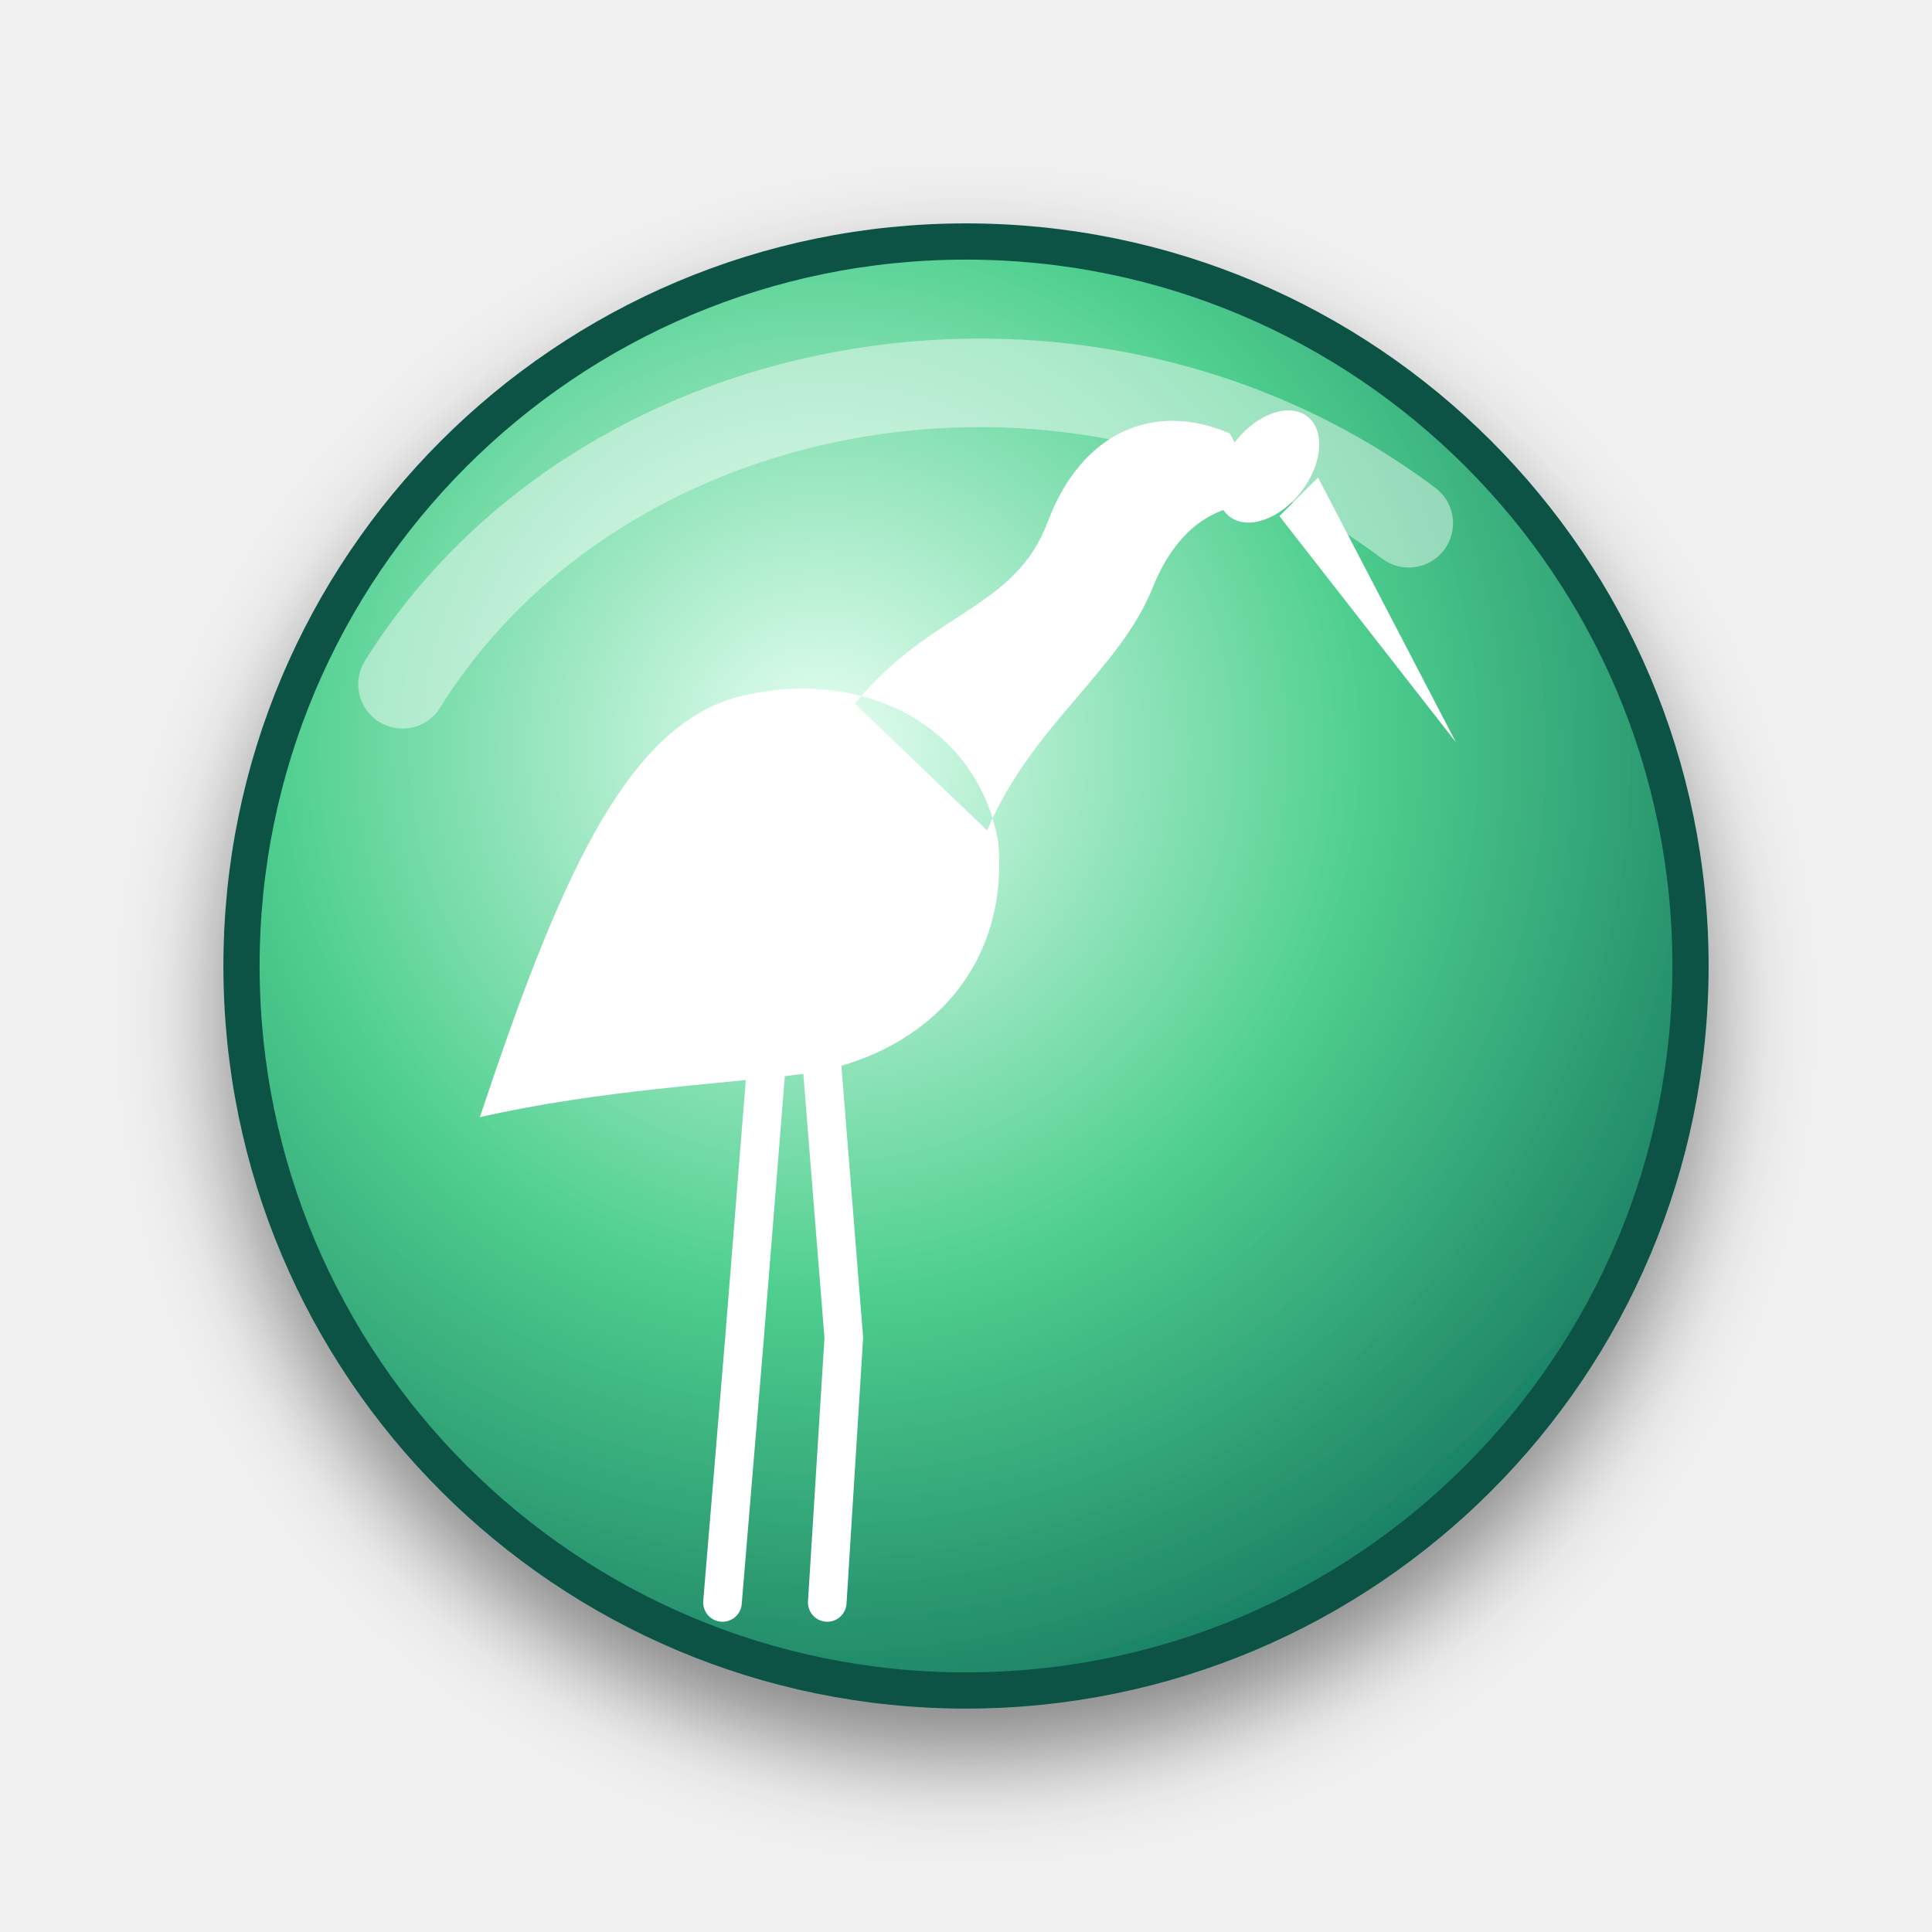
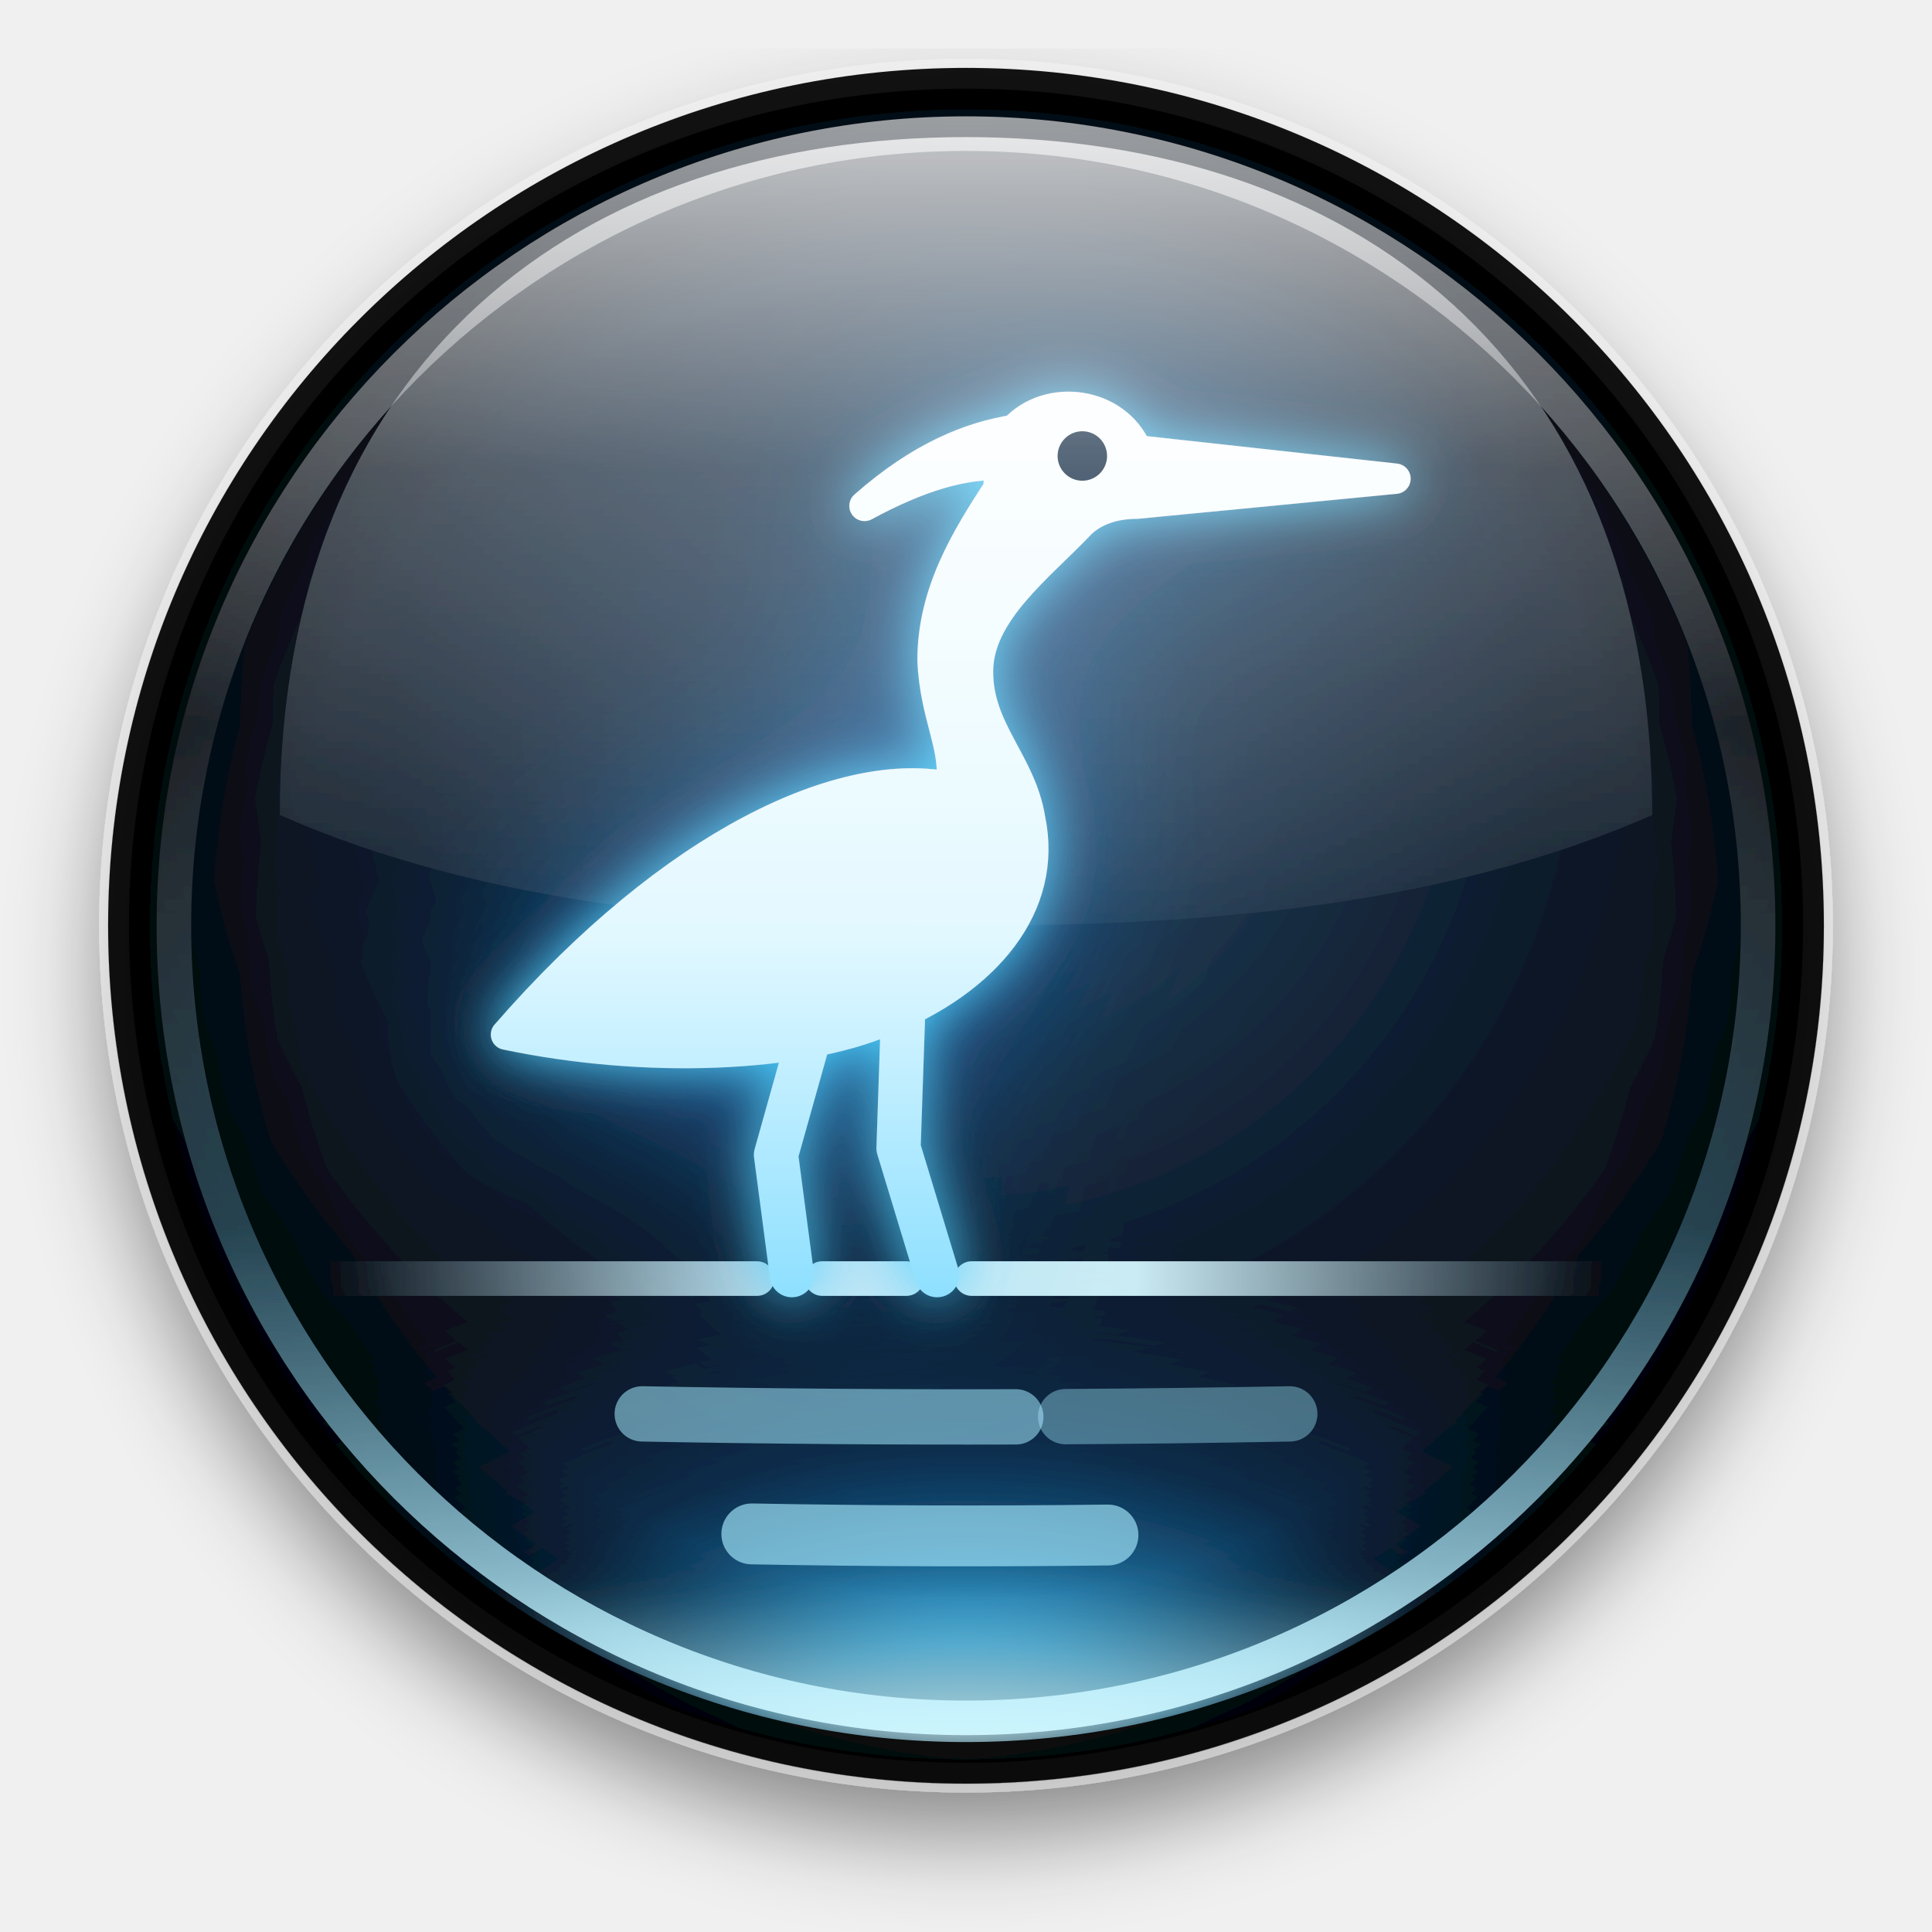
<svg xmlns="http://www.w3.org/2000/svg" viewBox="0 0 48 48" width="48" height="48">
  <defs>
    <filter id="sh" x="-20%" y="-20%" width="140%" height="150%">
      <feGaussianBlur in="SourceAlpha" stdDeviation="1.2" />
      <feOffset dy="1.2" />
      <feComponentTransfer>
        <feFuncA type="linear" slope="0.45" />
      </feComponentTransfer>
      <feMerge>
        <feMergeNode />
        <feMergeNode in="SourceGraphic" />
      </feMerge>
    </filter>
-     <radialGradient id="gw" cx="0.4" cy="0.35" r="0.75">
-       <stop offset="0" stop-color="#e8fff3" />
-       <stop offset="0.5" stop-color="#4fcf8f" />
-       <stop offset="1" stop-color="#0f6e5a" />
+     <radialGradient id="Sbody" cx="0.5" cy="0.38" r="0.62">
+       <stop offset="0" stop-color="#2c4d6b" />
+       <stop offset="0.55" stop-color="#0d1b2b" />
+       <stop offset="1" stop-color="#020509" />
    </radialGradient>
+     <radialGradient id="Sglow" cx="128.0" cy="253.0" r="135.5" gradientUnits="userSpaceOnUse" gradientTransform="translate(0 253.0) scale(1 0.6) translate(0 -253.0)">
+       <stop offset="0" stop-color="#c4f5ff" />
+       <stop offset="0.26" stop-color="#3cc4ff" stop-opacity="0.85" />
+       <stop offset="0.6" stop-color="#1468b0" stop-opacity="0.32" />
+       <stop offset="1" stop-color="#06345e" stop-opacity="0" />
+     </radialGradient>
+     <radialGradient id="Svig" cx="0.5" cy="0.5" r="0.5">
+       <stop offset="0.8" stop-color="#000" stop-opacity="0" />
+       <stop offset="1" stop-color="#000" stop-opacity="0.6" />
+     </radialGradient>
+     <linearGradient id="Sgloss" x1="0" y1="14.0" x2="0" y2="128.0" gradientUnits="userSpaceOnUse">
+       <stop offset="0" stop-color="#fff" stop-opacity="0.75" />
+       <stop offset="0.42" stop-color="#fff" stop-opacity="0.29" />
+       <stop offset="1" stop-color="#fff" stop-opacity="0.05" />
+     </linearGradient>
+     <linearGradient id="Srim" x1="0" y1="7.0" x2="0" y2="249.0" gradientUnits="userSpaceOnUse">
+       <stop offset="0" stop-color="#fff" stop-opacity="0.62" />
+       <stop offset="0.38" stop-color="#fff" stop-opacity="0.1" />
+       <stop offset="0.68" stop-color="#7fdcff" stop-opacity="0.28" />
+       <stop offset="1" stop-color="#d2f8ff" stop-opacity="1" />
+     </linearGradient>
+     <linearGradient id="Scres" x1="0" y1="223.0" x2="0" y2="249.0" gradientUnits="userSpaceOnUse">
+       <stop offset="0" stop-color="#9fe9ff" stop-opacity="0" />
+       <stop offset="1" stop-color="#e6fbff" stop-opacity="0.85" />
+     </linearGradient>
+     <linearGradient id="Sheron" x1="0" y1="12" x2="0" y2="95" gradientUnits="userSpaceOnUse">
+       <stop offset="0" stop-color="#ffffff" />
+       <stop offset="0.62" stop-color="#e2f8ff" />
+       <stop offset="1" stop-color="#8fe0ff" />
+     </linearGradient>
+     <linearGradient id="Ssurf" x1="7.0" y1="0" x2="249.0" y2="0" gradientUnits="userSpaceOnUse">
+       <stop offset="0.12" stop-color="#d6f7ff" stop-opacity="0" />
+       <stop offset="0.4" stop-color="#d6f7ff" stop-opacity="0.95" />
+       <stop offset="0.6" stop-color="#d6f7ff" stop-opacity="0.95" />
+       <stop offset="0.88" stop-color="#d6f7ff" stop-opacity="0" />
+     </linearGradient>
+     <clipPath id="Sclip">
+       <circle cx="128.0" cy="128.0" r="120.5" />
+     </clipPath>
+     <filter id="Shglow" x="-40%" y="-40%" width="180%" height="180%">
+       <feGaussianBlur in="SourceAlpha" stdDeviation="4" result="b" />
+       <feFlood flood-color="#4fd2ff" />
+       <feComposite operator="in" in2="b" result="g" />
+       <feGaussianBlur in="SourceAlpha" stdDeviation="14" result="b2" />
+       <feFlood flood-color="#1e90ff" flood-opacity="0.6" />
+       <feComposite operator="in" in2="b2" result="g2" />
+       <feMerge>
+         <feMergeNode in="g2" />
+         <feMergeNode in="g" />
+         <feMergeNode in="SourceGraphic" />
+       </feMerge>
+     </filter>
+     <filter id="Sripple" x="-10%" y="-10%" width="120%" height="120%">
+       <feTurbulence type="fractalNoise" baseFrequency="0.012 0.16" numOctaves="2" seed="7" result="n" />
+       <feDisplacementMap in="SourceGraphic" in2="n" scale="7" xChannelSelector="R" yChannelSelector="G" />
+     </filter>
+     <filter id="Ssoft" x="-30%" y="-30%" width="160%" height="160%">
+       <feGaussianBlur stdDeviation="5" />
+     </filter>
+     <filter id="Sblur2" x="-10%" y="-50%" width="120%" height="200%">
+       <feGaussianBlur stdDeviation="2" />
+     </filter>
+     <mask id="Scodemask" maskUnits="userSpaceOnUse" x="0" y="0" width="256" height="256">
+       <path d="M81.20 198.56 Q108.20 199.07 135.20 198.99" stroke="#fff" stroke-opacity="1.00" stroke-width="8.00" stroke-linecap="round" fill="none" />
+       <path d="M142.40 198.96 Q158.60 198.86 174.80 198.56" stroke="#fff" stroke-opacity="0.72" stroke-width="8.00" stroke-linecap="round" fill="none" />
+       <path d="M97.04 215.91 Q122.78 216.39 148.52 216.07" stroke="#fff" stroke-opacity="1.00" stroke-width="8.80" stroke-linecap="round" fill="none" />
+     </mask>
  </defs>
  <g filter="url(#sh)">
-     <circle cx="24" cy="24" r="18" fill="url(#gw)" stroke="#0b5244" stroke-width="0.9" />
-     <g transform="translate(38.5 2) scale(-0.137 0.137)">
-       <path d="M100 138 C104 116 126 106 148 112 C168 118 180 146 194 188 C172 183 150 182 134 180 C112 176 98 160 100 138 Z M126 113 C112 96 97 96 91 80 C85 64 72 58 58 64 L51 77 C61 76 68 82 72 92 C78 107 94 117 102 136 Z M42 72 L49 79 L17 120 Z" fill="#fff" />
-       <ellipse cx="51" cy="70" rx="11.5" ry="7.5" transform="rotate(52 51 70)" fill="#fff" />
-       <path d="M132 178 L128 228 L131 276 M142 178 L146 228 L150 276" stroke="#fff" stroke-width="7" fill="none" stroke-linecap="round" />
-     </g>
-     <path d="M10 17c5-8 17-10 25-4" stroke="#fff" stroke-width="2.2" opacity="0.45" fill="none" stroke-linecap="round" />
+     <svg x="2" y="1" width="44" height="44" viewBox="0 0 256 256">
+       <circle cx="128.0" cy="128.0" r="121.0" fill="url(#Sbody)" />
+       <g clip-path="url(#Sclip)">
+         <circle cx="128.0" cy="128.0" r="121.0" fill="url(#Sglow)" />
+         <path d="M81.20 198.56 Q108.20 199.07 135.20 198.99" stroke="#a6ebff" stroke-opacity="0.55" stroke-width="8.00" stroke-linecap="round" fill="none" />
+         <path d="M142.40 198.96 Q158.60 198.86 174.80 198.56" stroke="#a6ebff" stroke-opacity="0.40" stroke-width="8.00" stroke-linecap="round" fill="none" />
+         <path d="M97.04 215.91 Q122.78 216.39 148.52 216.07" stroke="#a6ebff" stroke-opacity="0.65" stroke-width="8.80" stroke-linecap="round" fill="none" />
+         <path d="M28.8 179.0 H97.8 M107.2 179.0 H119.4 M128.8 179.0 H227.2" stroke="url(#Ssurf)" stroke-width="5.0" stroke-linecap="round" />
+         <g filter="url(#Shglow)">
+           <g transform="translate(31.0 25.0) scale(1.64)">
+             <path d="M97 23.4 L74.2 20.9 C72.4 16.6 66.4 15.8 63.4 19.1 C59.6 19.7 55.2 21.4 50.2 25.8 C55 23.2 59 22 62.6 22.2 C62.2 22.9 62 23.6 62 24.3 C59.2 28.6 56.2 33.4 56.2 39.4 C56.4 44.4 58.4 47.2 57.8 50.6 C48.4 48.6 33.4 55.4 18.6 72.4 C31 75 44.4 74.4 52 71.2 C61 67.6 66.4 61 64.8 53.4 C64 48.4 60.2 45.6 60.2 40.4 C60.2 35.2 65.6 31.2 69.2 27.4 C70.4 26.2 72.2 25.6 74.2 25.6 Z" fill="url(#Sheron)" stroke="url(#Sheron)" stroke-width="2.68" stroke-linejoin="round" />
+             <path d="M45.6 71.6 L42.4 83 L43.8 93.6 M53.6 70.6 L53.2 82.4 L56.6 93.6" fill="none" stroke="url(#Sheron)" stroke-width="3.90" stroke-linecap="round" stroke-linejoin="round" />
+             <circle cx="69.4" cy="21.4" r="2.18" fill="#0b2740" />
+           </g>
+         </g>
+         <circle cx="128.0" cy="128.0" r="121.0" fill="url(#Svig)" />
+         <path d="M228.1 190.5 A118.0 118.0 0 0 1 27.9 190.5 Q128.0 242.9 228.1 190.5 Z" fill="url(#Scres)" filter="url(#Sblur2)" />
+       </g>
+       <circle cx="128.0" cy="128.0" r="114.50" fill="none" stroke="url(#Srim)" stroke-width="5.0" />
+       <path d="M28.8 112.0 C28.8 46.0 72.4 14.0 128.0 14.0 C183.6 14.0 227.2 46.0 227.2 112.0 C197.5 125.0 163.7 128.0 128.0 128.0 C92.3 128.0 58.5 125.0 28.8 112.0 Z" fill="url(#Sgloss)" />
+       <circle cx="128.0" cy="128.0" r="121.0" fill="none" stroke="#000" stroke-opacity="0.92" stroke-width="6.0" />
+       <circle cx="128.0" cy="128.0" r="124.70" fill="none" stroke="#fff" stroke-opacity="0.16" stroke-width="1.2" />
+     </svg>
  </g>
</svg>
